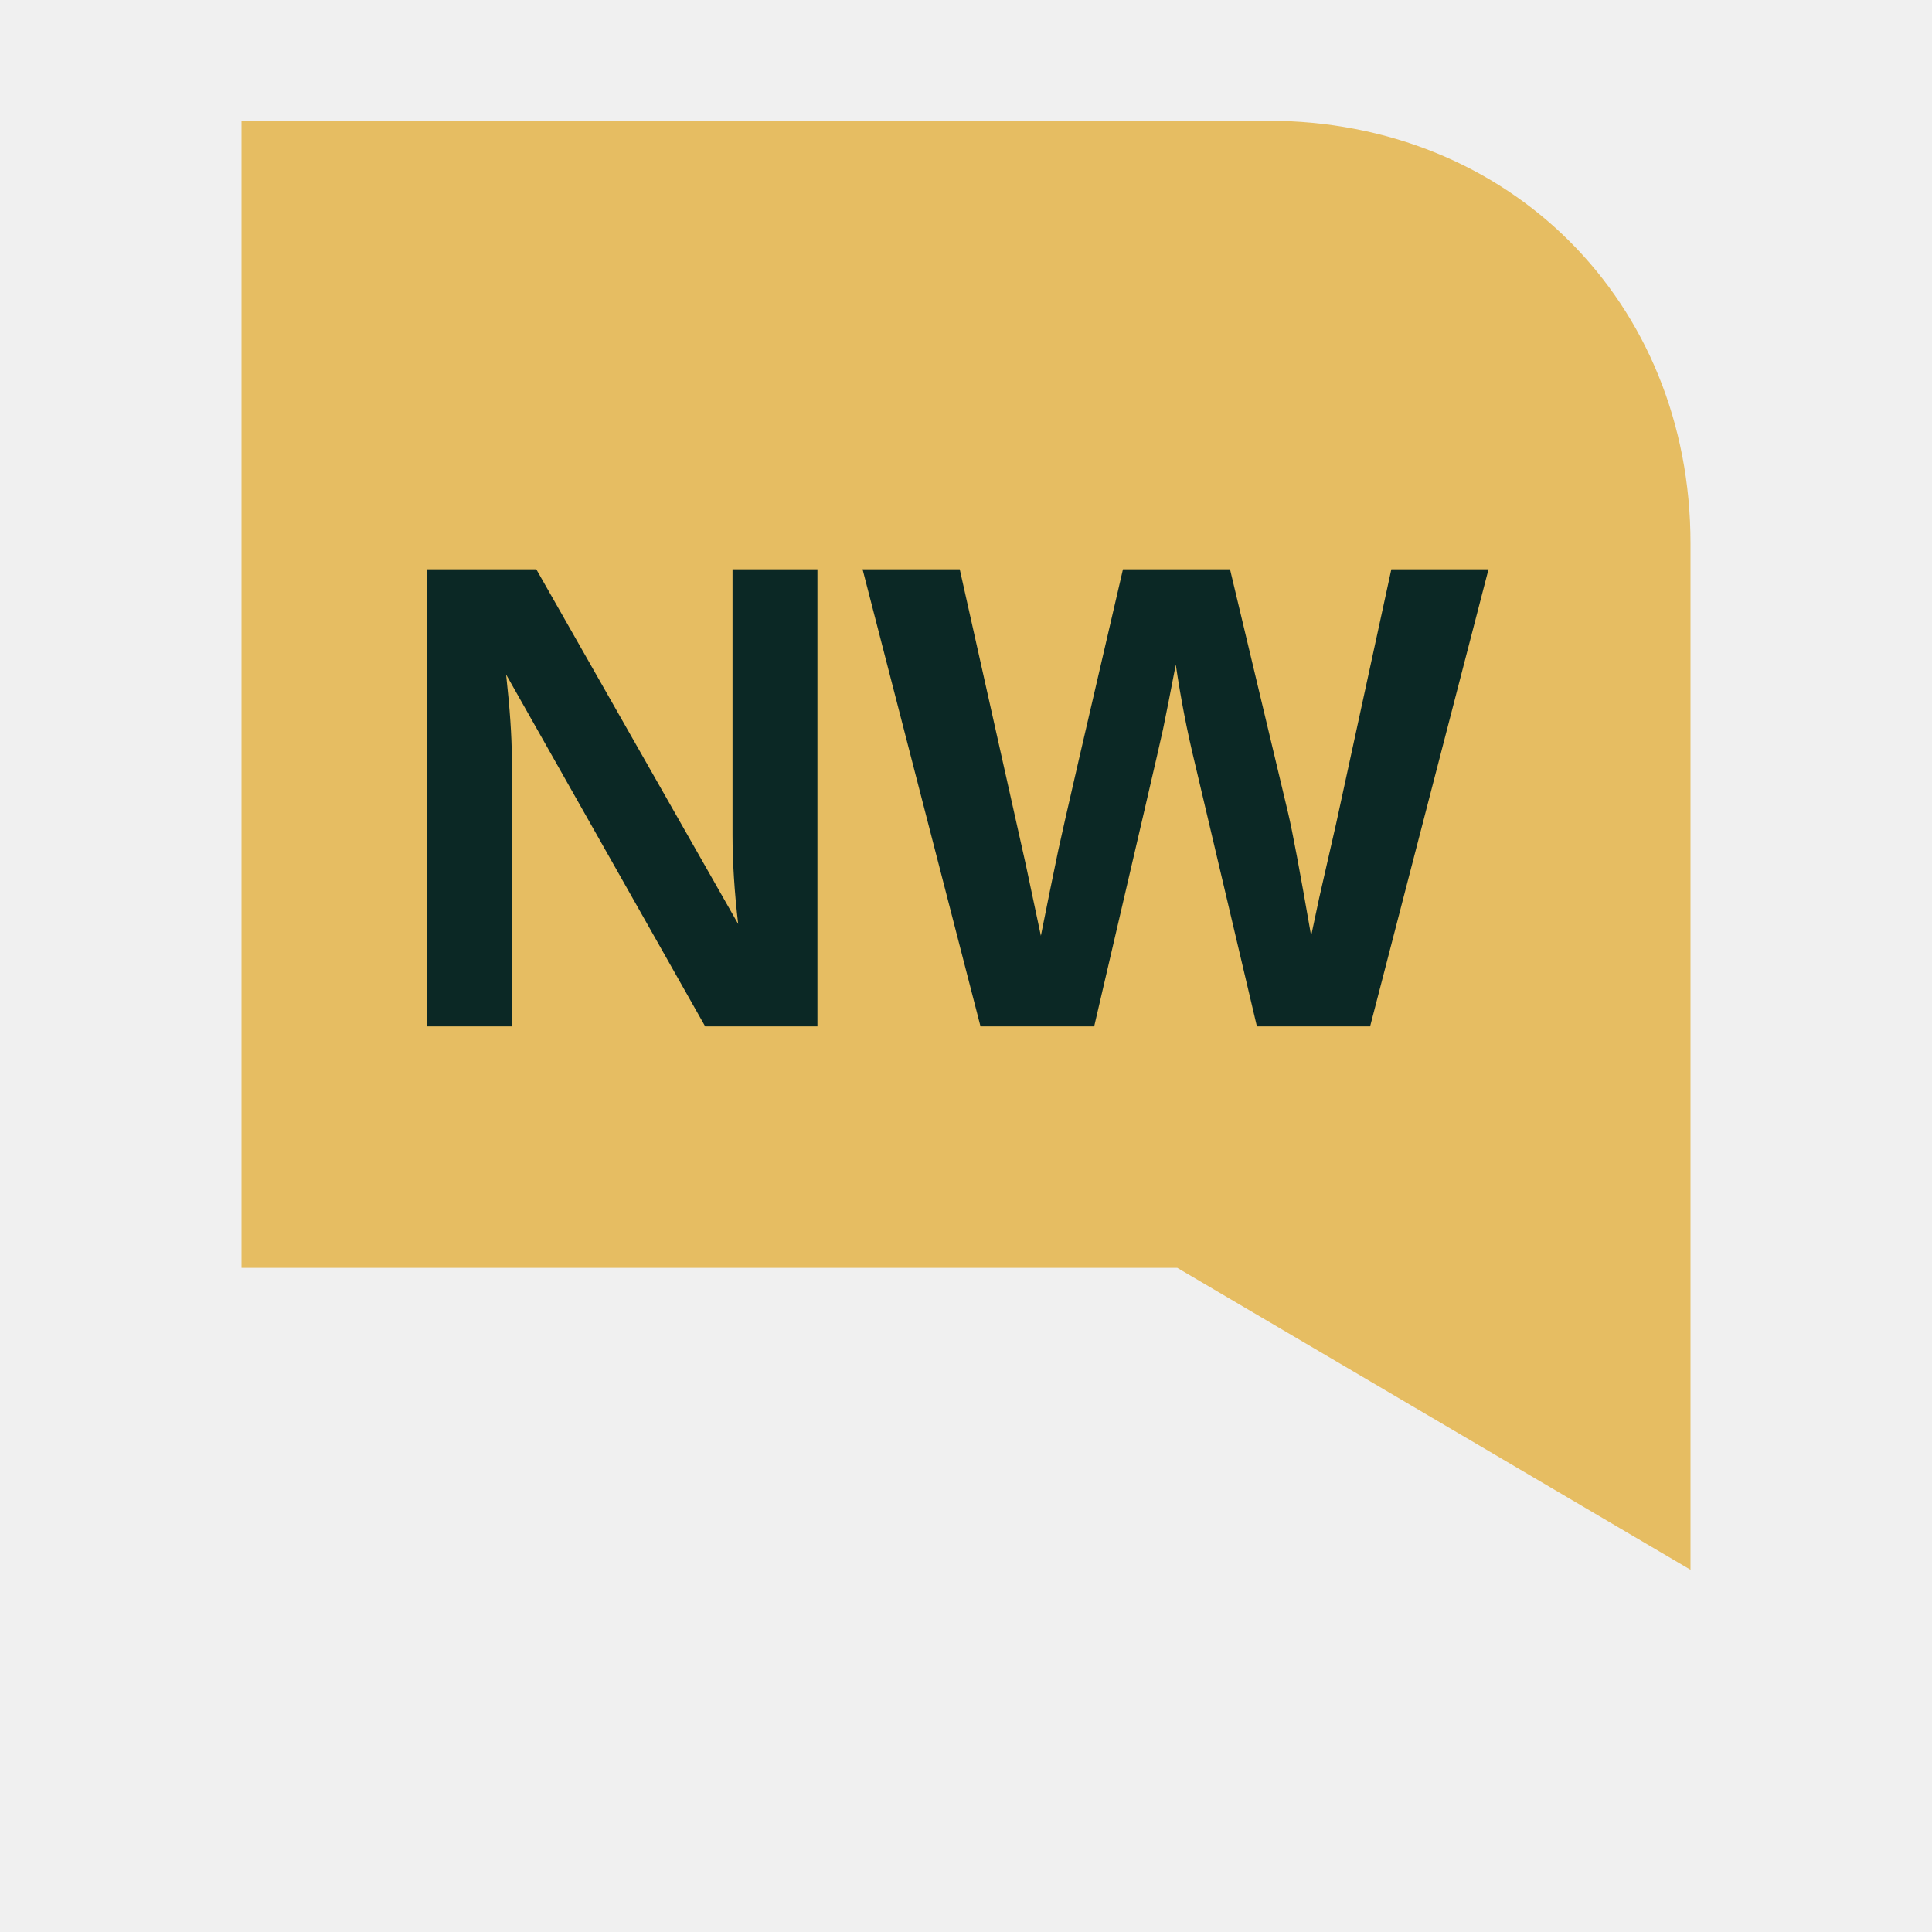
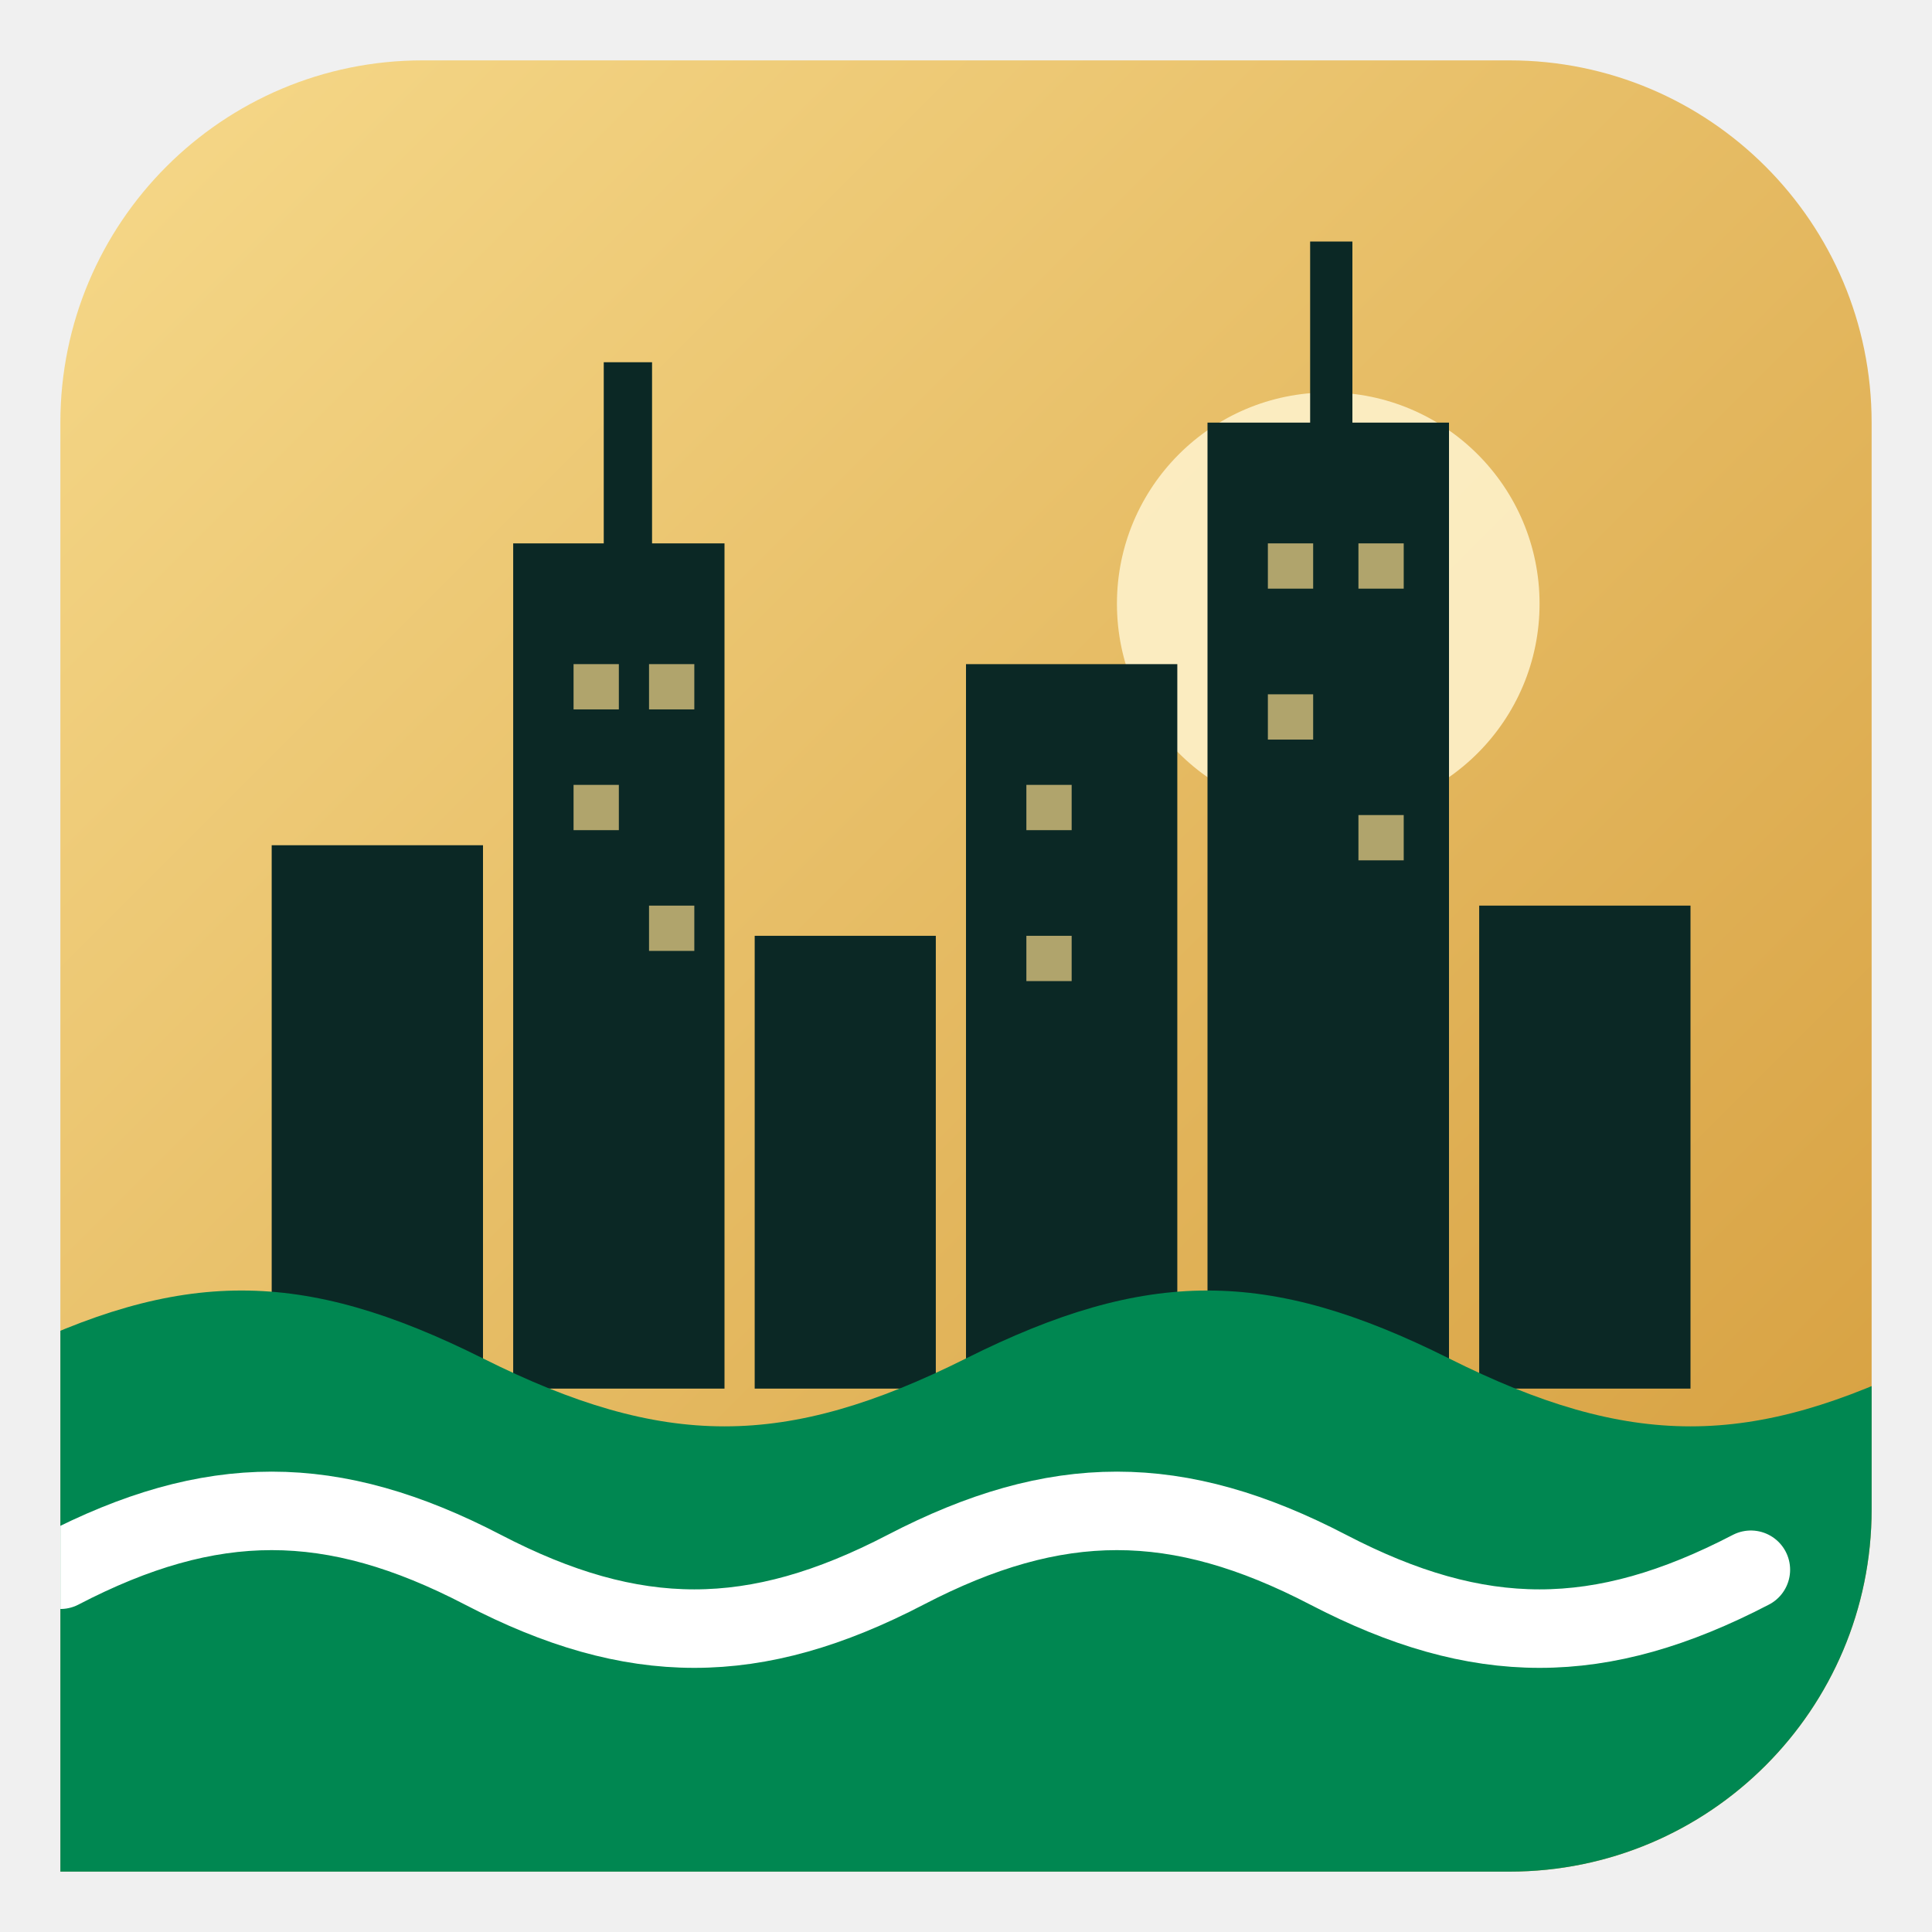
<svg xmlns="http://www.w3.org/2000/svg" viewBox="0 0 64 64">
-   <path fill="#e6bd62" d="M8 4h34c8 0 14 6 14 14v34L39 42H8z" />
-   <text x="31" y="34" text-anchor="middle" font-family="Arial, Helvetica, sans-serif" font-weight="900" font-size="22" fill="#0b2825">NW</text>
+   <defs>
+     <linearGradient id="g" x1="0" y1="0" x2="1" y2="1">
+       <stop offset="0" stop-color="#f6d98a" />
+       <stop offset="1" stop-color="#d49b3a" />
+     </linearGradient>
+     <clipPath id="c">
+       <path d="M14 2h36a12 12 0 0 1 12 12v36a12 12 0 0 1-12 12H2V14A12 12 0 0 1 14 2z" />
+     </clipPath>
+   </defs>
+   <path fill="url(#g)" d="M14 2h36a12 12 0 0 1 12 12v36a12 12 0 0 1-12 12H2V14A12 12 0 0 1 14 2z" />
+   <g clip-path="url(#c)">
+     <circle cx="44" cy="20" r="7" fill="#fff4d0" opacity="0.85" />
+     <g fill="#0b2825">
+       <rect x="9" y="28" width="7" height="18" />
+       <rect x="17" y="18" width="7" height="28" />
+       <rect x="20" y="12" width="1.6" height="7" />
+       <rect x="25" y="31" width="6" height="15" />
+       <rect x="32" y="22" width="7" height="24" />
+       <rect x="40" y="14" width="8" height="32" />
+       <rect x="43.4" y="8" width="1.4" height="7" />
+       <rect x="49" y="30" width="7" height="16" />
+     </g>
+     <g fill="#f6d98a" opacity="0.7">
+       <rect x="19" y="22" width="1.5" height="1.5" />
+       <rect x="21.5" y="22" width="1.5" height="1.5" />
+       <rect x="19" y="26" width="1.5" height="1.5" />
+       <rect x="21.5" y="30" width="1.5" height="1.5" />
+       <rect x="42" y="18" width="1.5" height="1.5" />
+       <rect x="45" y="18" width="1.5" height="1.5" />
+       <rect x="42" y="23" width="1.5" height="1.5" />
+       <rect x="45" y="27" width="1.5" height="1.5" />
+       <rect x="34" y="26" width="1.5" height="1.5" />
+       <rect x="34" y="31" width="1.5" height="1.5" />
+     </g>
+     <path fill="#008751" d="M0 45c6-3 10-3 16 0s10 3 16 0 10-3 16 0 10 3 16 0v19H0z" />
+     <path fill="none" stroke="#ffffff" stroke-width="2.6" stroke-linecap="round" d="M2 52c5-2.6 9-2.6 14 0s9 2.6 14 0 9-2.6 14 0 9 2.6 14 0" />
+   </g>
</svg>
